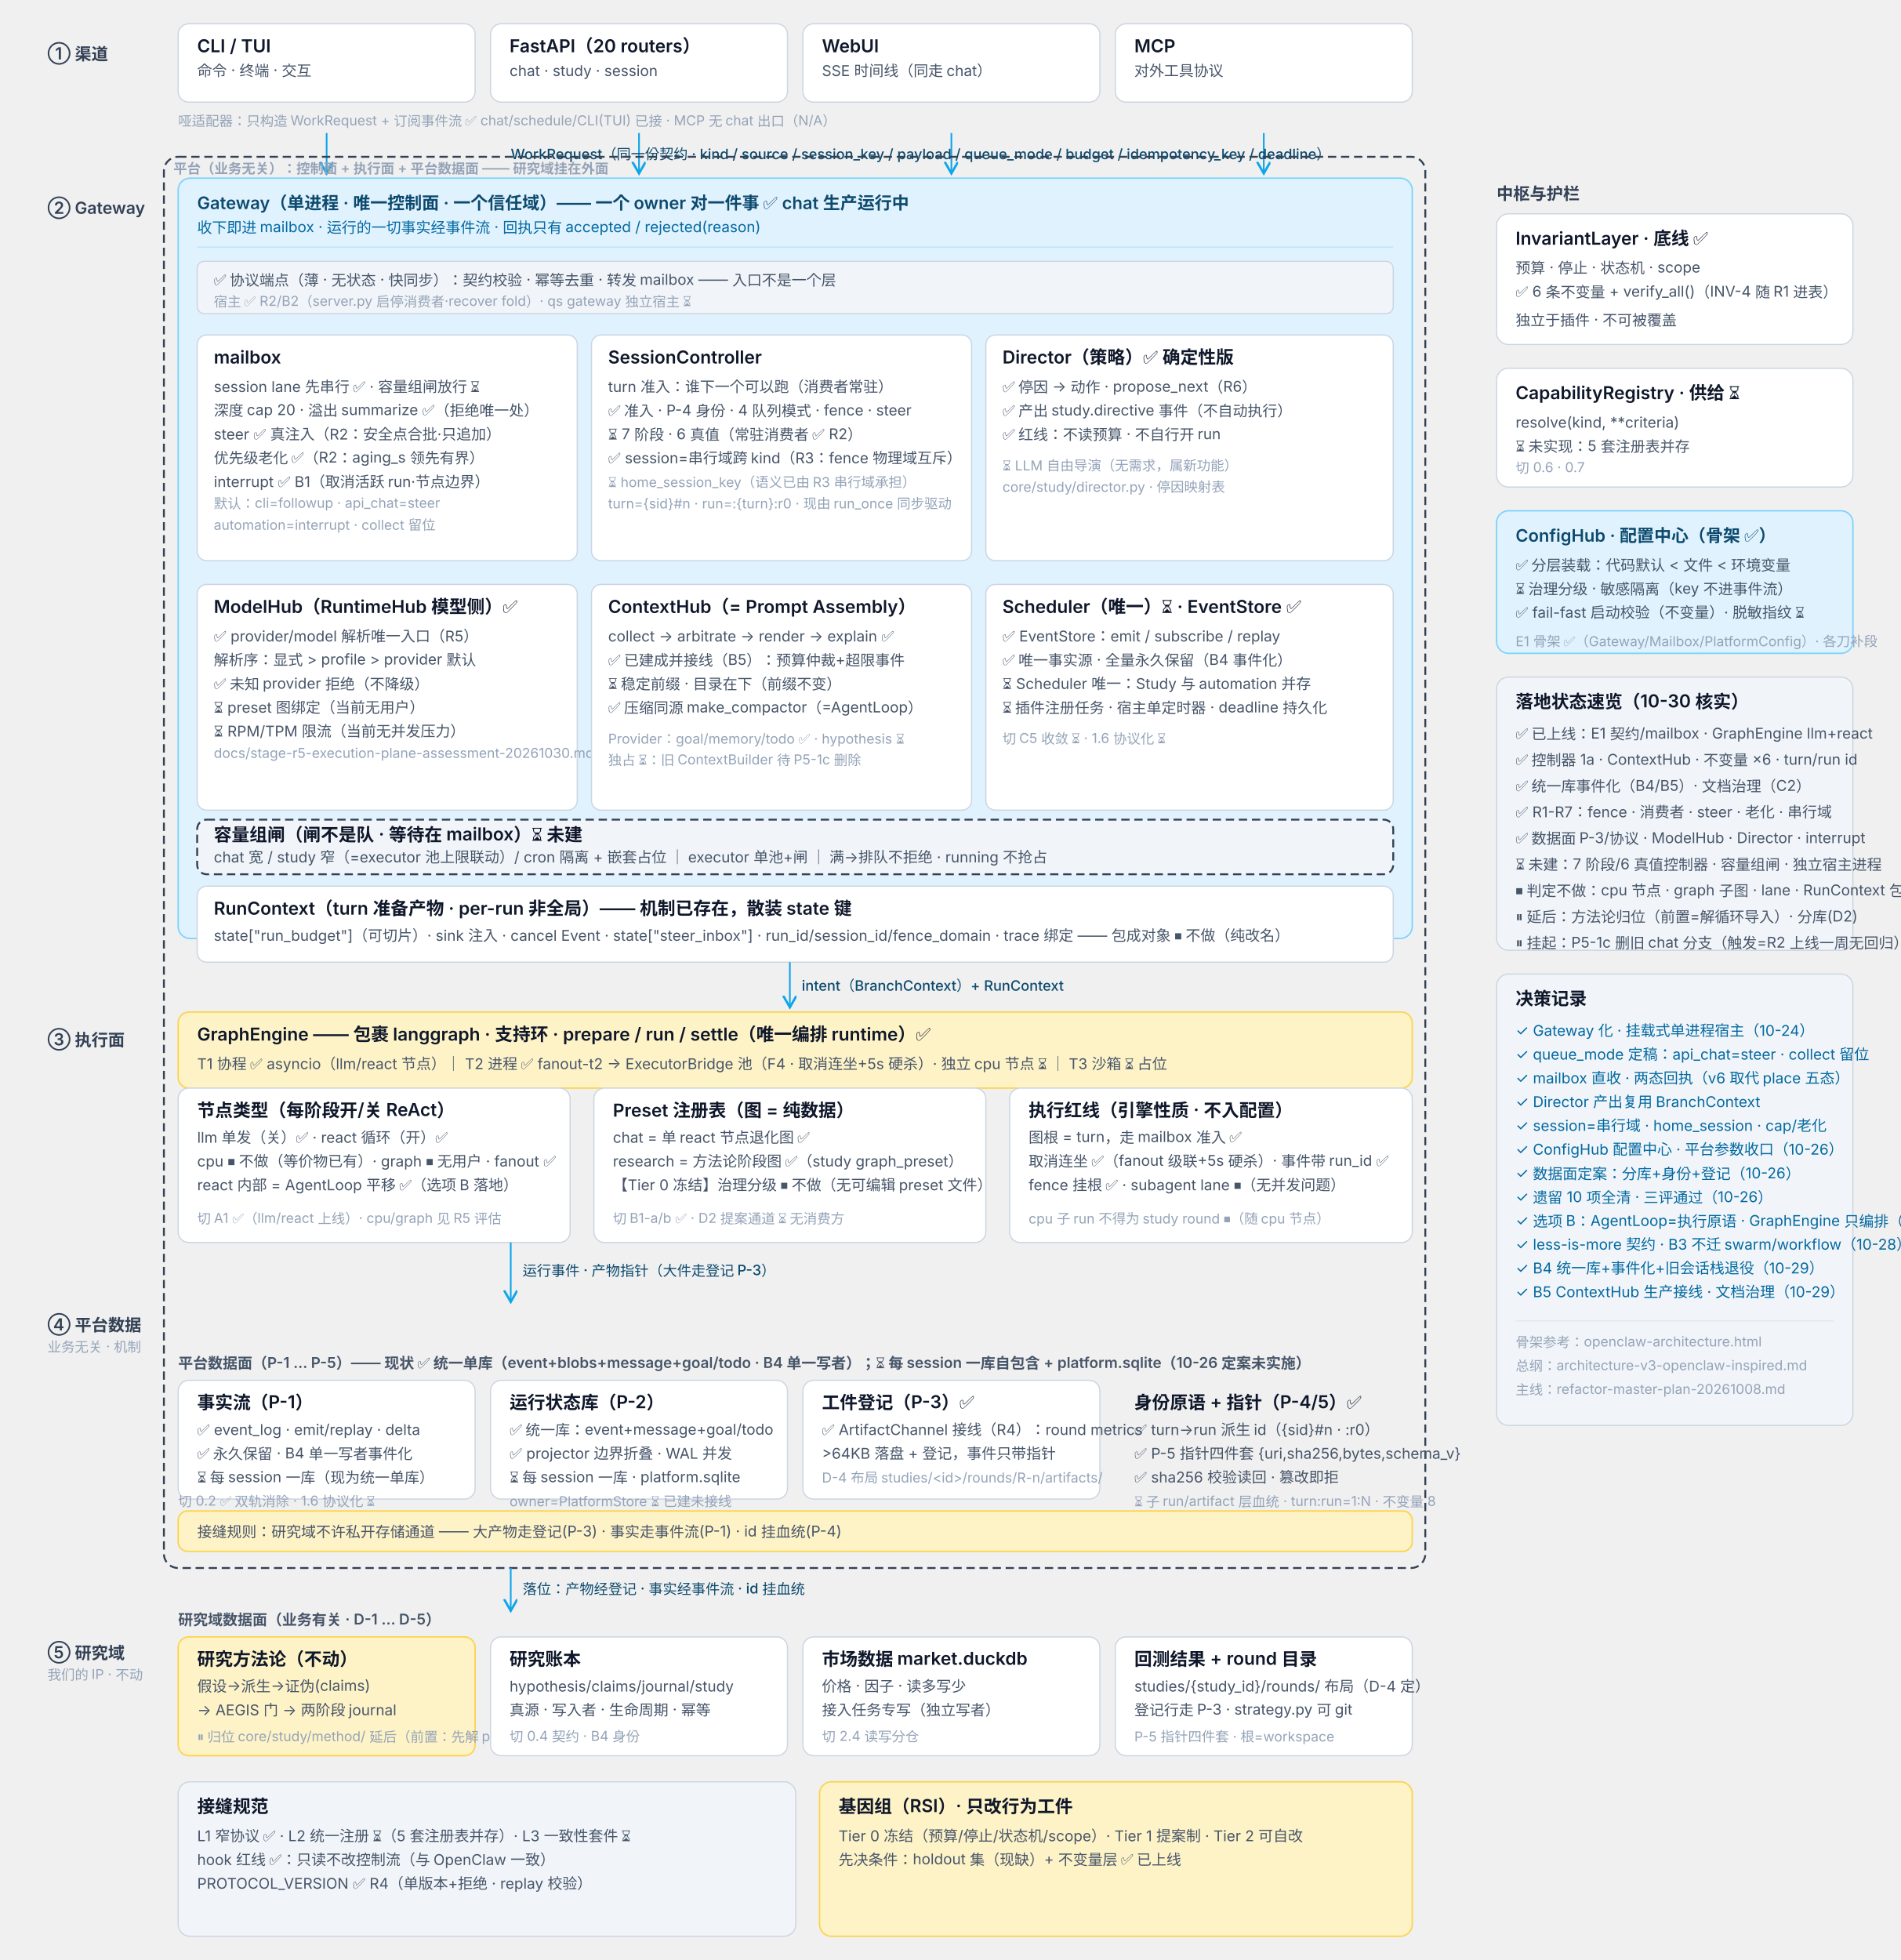
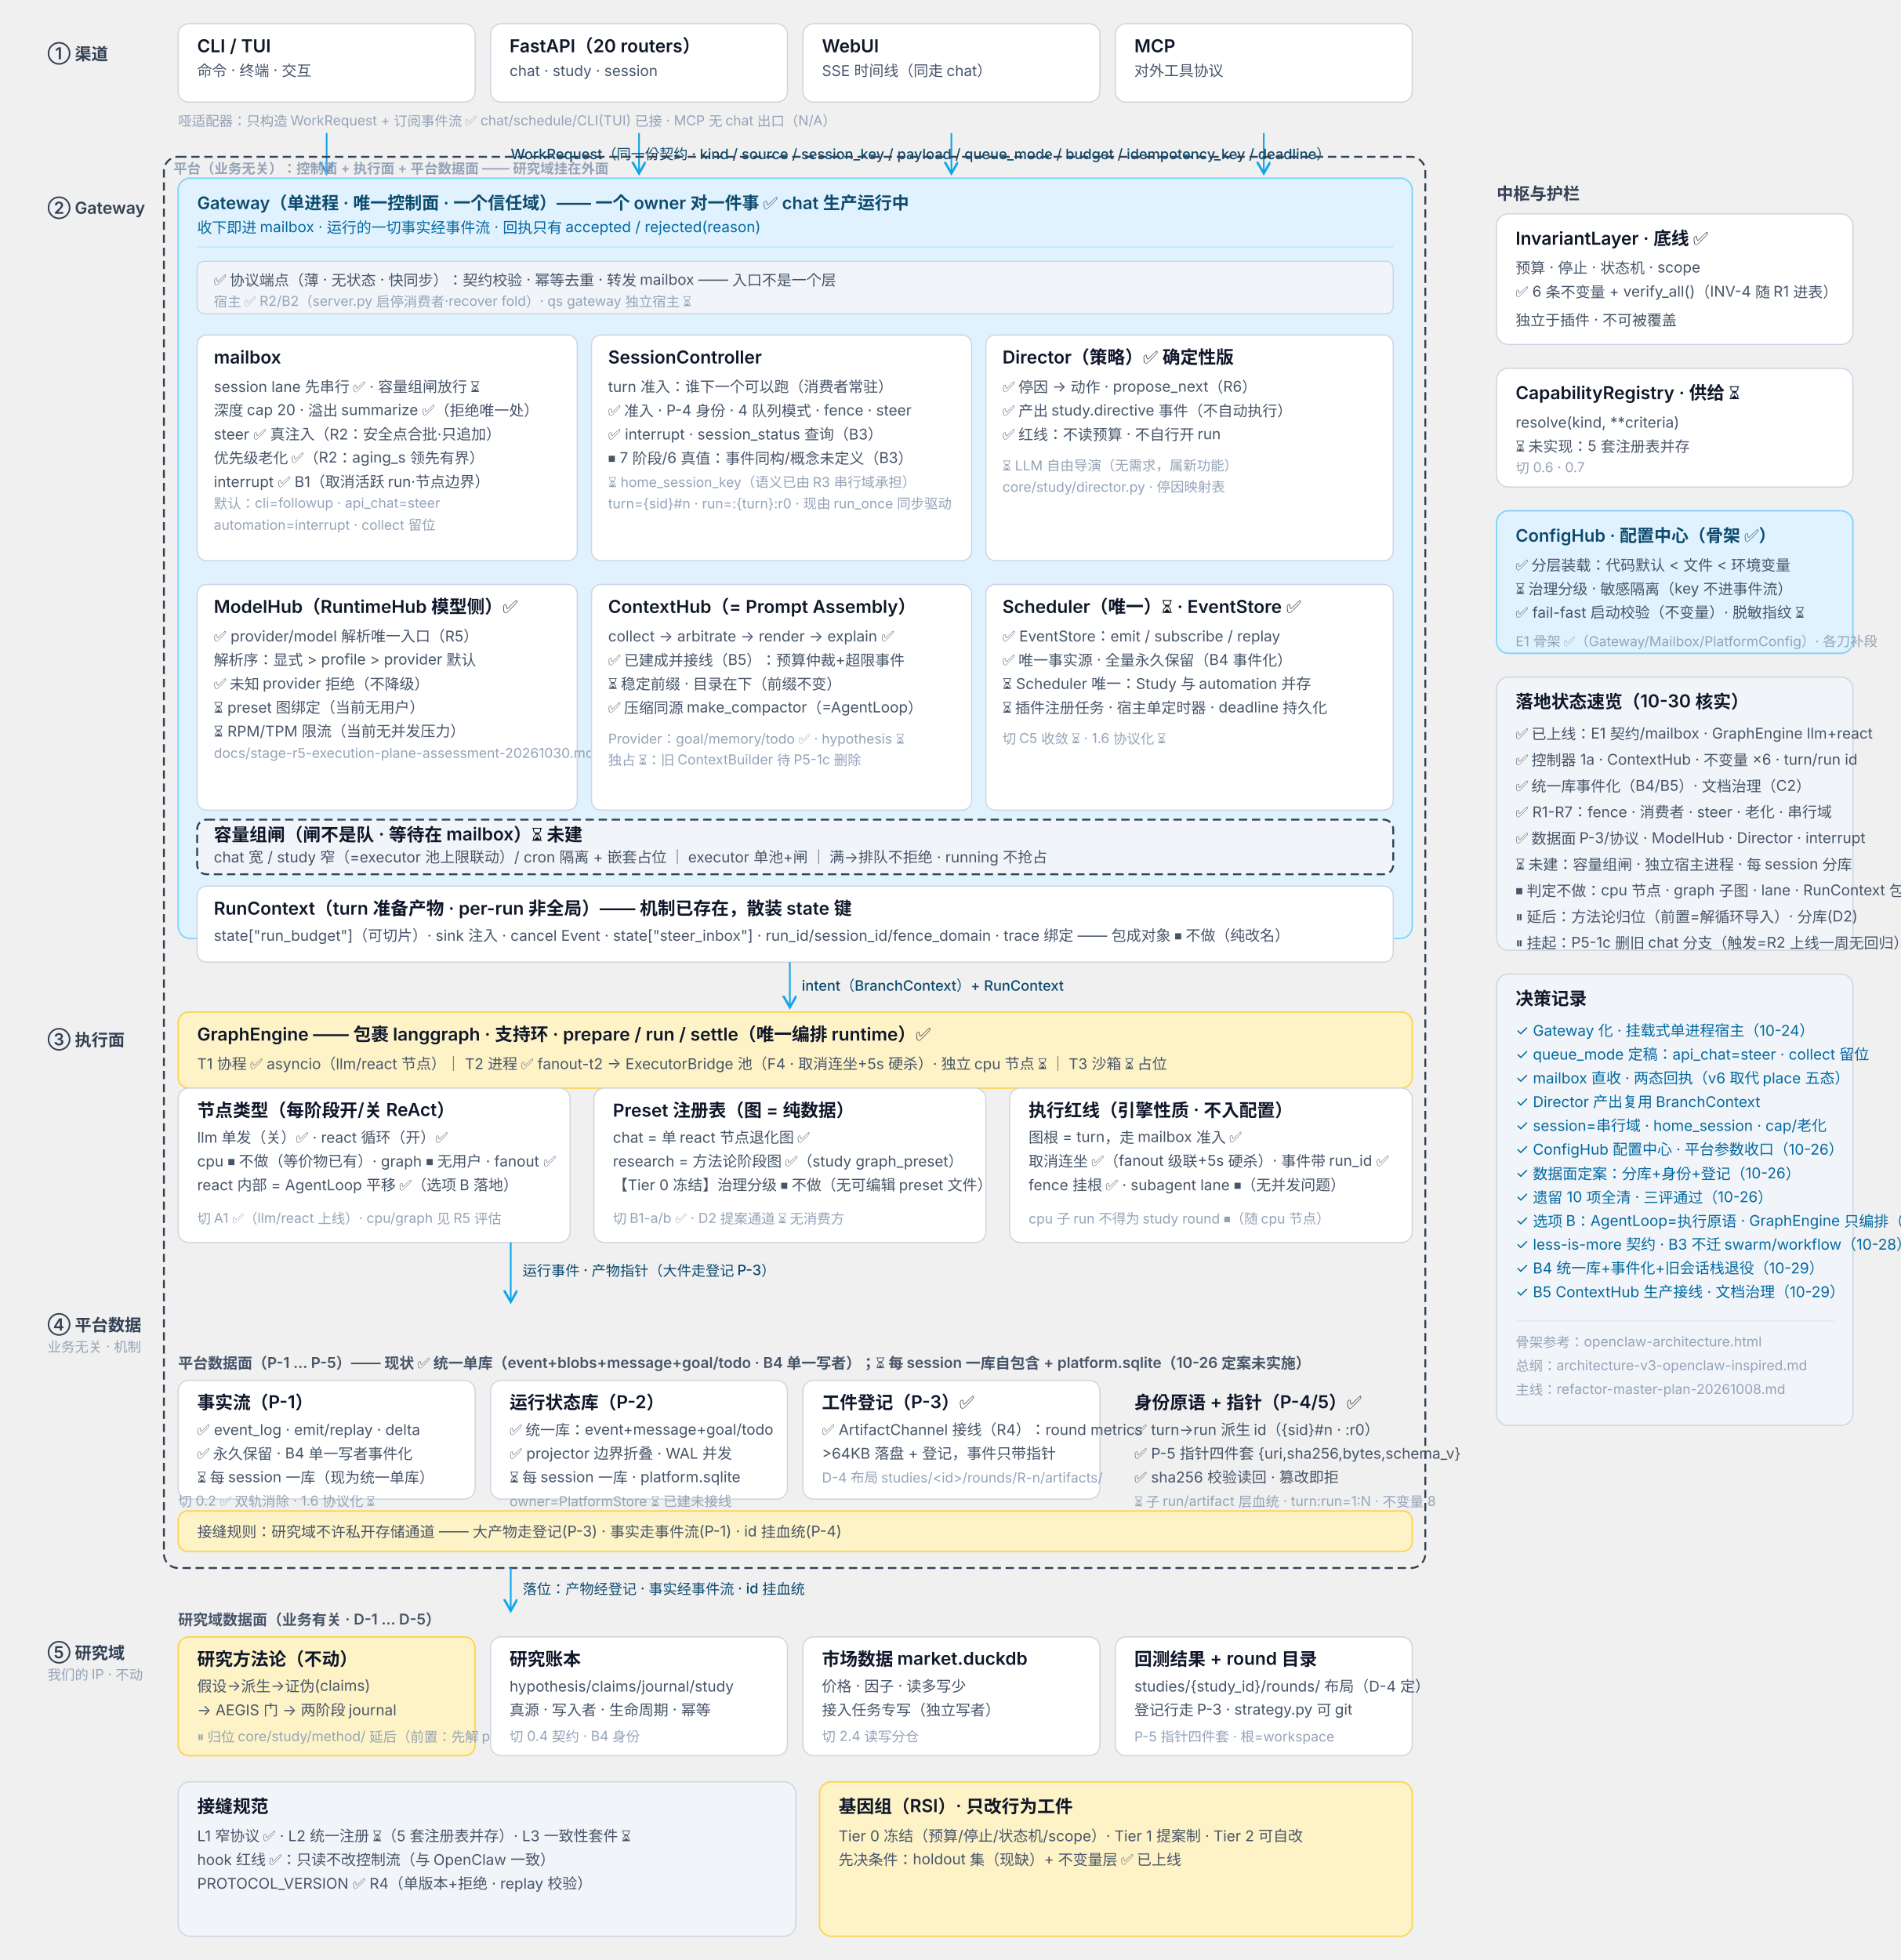
<svg xmlns="http://www.w3.org/2000/svg" viewBox="0 0 1600 1650" width="1600" height="1650" font-family="-apple-system, 'PingFang SC', 'Microsoft YaHei', sans-serif">
  <style>
    .lyr{font-size:14px;font-weight:600;fill:#334155}
    .bt{font-size:15px;font-weight:600;fill:#0f172a}
    .st{font-size:12.5px;fill:#475569}
    .sm{font-size:11.5px;fill:#94a3b8}
    .hub{font-size:14.5px;font-weight:600;fill:#0c4a6e}
    .hq{font-size:12.5px;fill:#0369a1}
    .flow-lbl{font-size:12px;font-weight:500;fill:#0c4a6e}
    .box{fill:#fff;stroke:#cbd5e1;stroke-width:1}
    .boxb{fill:#e0f2fe;stroke:#7dd3fc;stroke-width:1.2}
    .boxa{fill:#fef3c7;stroke:#fcd34d;stroke-width:1.2}
    .boxd{fill:#f1f5f9;stroke:#334155;stroke-width:1.6;stroke-dasharray:7 4}
    .boxg{fill:#f1f5f9;stroke:#cbd5e1;stroke-width:1}
    .arb{stroke:#0ea5e9;stroke-width:1.4;fill:none;marker-end:url(#a2)}
  </style>
  <defs>
    <marker id="a2" markerWidth="9" markerHeight="9" refX="7" refY="4" orient="auto">
      <path d="M0,0 L7,4 L0,8" fill="none" stroke="#0ea5e9" stroke-width="1.4" />
    </marker>
  </defs>
  <text x="40" y="50" class="lyr">① 渠道</text>
  <rect x="150" y="20" width="250" height="66" rx="9" class="box" />
  <text x="166" y="44" class="bt">CLI / TUI</text>
  <text x="166" y="64" class="st">命令 · 终端 · 交互</text>
  <rect x="413" y="20" width="250" height="66" rx="9" class="box" />
  <text x="429" y="44" class="bt">FastAPI（20 routers）</text>
  <text x="429" y="64" class="st">chat · study · session</text>
  <rect x="676" y="20" width="250" height="66" rx="9" class="box" />
  <text x="692" y="44" class="bt">WebUI</text>
  <text x="692" y="64" class="st">SSE 时间线（同走 chat）</text>
  <rect x="939" y="20" width="250" height="66" rx="9" class="box" />
  <text x="955" y="44" class="bt">MCP</text>
  <text x="955" y="64" class="st">对外工具协议</text>
  <text x="150" y="106" class="sm">哑适配器：只构造 WorkRequest + 订阅事件流 ✅ chat/schedule/CLI(TUI) 已接 · MCP 无 chat 出口（N/A）</text>
  <line x1="275" y1="112" x2="275" y2="146" class="arb" />
  <line x1="538" y1="112" x2="538" y2="146" class="arb" />
  <line x1="801" y1="112" x2="801" y2="146" class="arb" />
  <line x1="1064" y1="112" x2="1064" y2="146" class="arb" />
  <text x="430" y="134" class="flow-lbl">WorkRequest（同一份契约 · kind / source / session_key / payload / queue_mode / budget / idempotency_key / deadline）</text>
  <rect x="138" y="132" width="1062" height="1188" rx="12" class="boxd" style="fill:none" />
  <text x="146" y="146" class="sm" style="font-weight:600">平台（业务无关）：控制面 + 执行面 + 平台数据面 —— 研究域挂在外面</text>
  <text x="40" y="180" class="lyr">② Gateway</text>
  <rect x="150" y="150" width="1039" height="640" rx="10" class="boxb" />
  <text x="166" y="176" class="hub">Gateway（单进程 · 唯一控制面 · 一个信任域）—— 一个 owner 对一件事 ✅ chat 生产运行中</text>
  <text x="166" y="196" class="hq">收下即进 mailbox · 运行的一切事实经事件流 · 回执只有 accepted / rejected(reason)</text>
  <line x1="166" y1="208" x2="1173" y2="208" stroke="#bae6fd" />
  <rect x="166" y="220" width="1007" height="44" rx="6" class="boxg" />
  <text x="180" y="240" class="st">✅ 协议端点（薄 · 无状态 · 快同步）：契约校验 · 幂等去重 · 转发 mailbox —— 入口不是一个层</text>
  <text x="180" y="258" class="sm">宿主 ✅ R2/B2（server.py 启停消费者·recover fold）· qs gateway 独立宿主 ⏳</text>
  <rect x="166" y="282" width="320" height="190" rx="8" class="box" />
  <text x="180" y="306" class="bt">mailbox</text>
  <text x="180" y="330" class="st">session lane 先串行 ✅ · 容量组闸放行 ⏳</text>
  <text x="180" y="350" class="st">深度 cap 20 · 溢出 summarize ✅（拒绝唯一处）</text>
  <text x="180" y="370" class="st">steer ✅ 真注入（R2：安全点合批·只追加）</text>
  <text x="180" y="390" class="st">优先级老化 ✅（R2：aging_s 领先有界）</text>
  <text x="180" y="410" class="st">interrupt ✅ B1（取消活跃 run·节点边界）</text>
  <text x="180" y="428" class="sm">默认：cli=followup · api_chat=steer</text>
  <text x="180" y="446" class="sm">automation=interrupt · collect 留位</text>
  <rect x="498" y="282" width="320" height="190" rx="8" class="box" />
  <text x="512" y="306" class="bt">SessionController</text>
  <text x="512" y="330" class="st">turn 准入：谁下一个可以跑（消费者常驻）</text>
  <text x="512" y="350" class="st">✅ 准入 · P-4 身份 · 4 队列模式 · fence · steer</text>
-   <text x="512" y="370" class="st">⏳ 7 阶段 · 6 真值（常驻消费者 ✅ R2）</text>
-   <text x="512" y="390" class="st">✅ session=串行域跨 kind（R3：fence 物理域互斥）</text>
+   <text x="512" y="370" class="st">✅ interrupt · session_status 查询（B3）</text>
+   <text x="512" y="390" class="st">⏹ 7 阶段/6 真值：事件同构/概念未定义（B3）</text>
  <text x="512" y="410" class="sm">⏳ home_session_key（语义已由 R3 串行域承担）</text>
  <text x="512" y="428" class="sm">turn={sid}#n · run=:{turn}:r0 · 现由 run_once 同步驱动</text>
  <rect x="830" y="282" width="343" height="190" rx="8" class="box" />
  <text x="844" y="306" class="bt">Director（策略）✅ 确定性版</text>
  <text x="844" y="330" class="st">✅ 停因 → 动作 · propose_next（R6）</text>
  <text x="844" y="350" class="st">✅ 产出 study.directive 事件（不自动执行）</text>
  <text x="844" y="370" class="st">✅ 红线：不读预算 · 不自行开 run</text>
  <text x="844" y="396" class="sm">⏳ LLM 自由导演（无需求，属新功能）</text>
  <text x="844" y="414" class="sm">core/study/director.py · 停因映射表</text>
  <rect x="166" y="492" width="320" height="190" rx="8" class="box" />
  <text x="180" y="516" class="bt">ModelHub（RuntimeHub 模型侧）✅</text>
  <text x="180" y="540" class="st">✅ provider/model 解析唯一入口（R5）</text>
  <text x="180" y="560" class="st">解析序：显式 &gt; profile &gt; provider 默认</text>
  <text x="180" y="580" class="st">✅ 未知 provider 拒绝（不降级）</text>
  <text x="180" y="600" class="st">⏳ preset 图绑定（当前无用户）</text>
  <text x="180" y="620" class="st">⏳ RPM/TPM 限流（当前无并发压力）</text>
  <text x="180" y="638" class="sm">docs/stage-r5-execution-plane-assessment-20261030.md</text>
  <rect x="498" y="492" width="320" height="190" rx="8" class="box" />
  <text x="512" y="516" class="bt">ContextHub（= Prompt Assembly）</text>
  <text x="512" y="540" class="st">collect → arbitrate → render → explain ✅</text>
  <text x="512" y="560" class="st">✅ 已建成并接线（B5）：预算仲裁+超限事件</text>
  <text x="512" y="580" class="st">⏳ 稳定前缀 · 目录在下（前缀不变）</text>
  <text x="512" y="600" class="st">✅ 压缩同源 make_compactor（=AgentLoop）</text>
  <text x="512" y="626" class="sm">Provider：goal/memory/todo ✅ · hypothesis ⏳</text>
  <text x="512" y="644" class="sm">独占 ⏳：旧 ContextBuilder 待 P5-1c 删除</text>
  <rect x="830" y="492" width="343" height="190" rx="8" class="box" />
  <text x="844" y="516" class="bt">Scheduler（唯一）⏳ · EventStore ✅</text>
  <text x="844" y="540" class="st">✅ EventStore：emit / subscribe / replay</text>
  <text x="844" y="560" class="st">✅ 唯一事实源 · 全量永久保留（B4 事件化）</text>
  <text x="844" y="580" class="st">⏳ Scheduler 唯一：Study 与 automation 并存</text>
  <text x="844" y="600" class="st">⏳ 插件注册任务 · 宿主单定时器 · deadline 持久化</text>
  <text x="844" y="626" class="sm">切 C5 收敛 ⏳ · 1.6 协议化 ⏳</text>
  <rect x="166" y="746" width="1007" height="64" rx="8" class="box" />
  <text x="180" y="770" class="bt">RunContext（turn 准备产物 · per-run 非全局）—— 机制已存在，散装 state 键</text>
  <text x="180" y="792" class="st">state["run_budget"]（可切片）· sink 注入 · cancel Event · state["steer_inbox"] · run_id/session_id/fence_domain · trace 绑定 —— 包成对象 ⏹ 不做（纯改名）</text>
  <rect x="166" y="690" width="1007" height="46" rx="8" class="boxd" />
  <text x="180" y="708" class="bt">容量组闸（闸不是队 · 等待在 mailbox）⏳ 未建</text>
  <text x="180" y="726" class="st">chat 宽 / study 窄（=executor 池上限联动）/ cron 隔离 + 嵌套占位 ｜ executor 单池+闸 ｜ 满→排队不拒绝 · running 不抢占</text>
  <line x1="665" y1="810" x2="665" y2="848" class="arb" />
  <text x="675" y="834" class="flow-lbl">intent（BranchContext）+ RunContext</text>
  <text x="40" y="880" class="lyr">③ 执行面</text>
  <rect x="150" y="852" width="1039" height="64" rx="9" class="boxa" />
  <text x="166" y="876" class="bt">GraphEngine —— 包裹 langgraph · 支持环 · prepare / run / settle（唯一编排 runtime）✅</text>
  <text x="166" y="900" class="st">T1 协程 ✅ asyncio（llm/react 节点）｜ T2 进程 ✅ fanout-t2 → ExecutorBridge 池（F4 · 取消连坐+5s 硬杀）· 独立 cpu 节点 ⏳ ｜ T3 沙箱 ⏳ 占位</text>
  <rect x="150" y="916" width="330" height="130" rx="9" class="box" />
  <text x="166" y="940" class="bt">节点类型（每阶段开/关 ReAct）</text>
  <text x="166" y="962" class="st">llm 单发（关）✅ · react 循环（开）✅</text>
  <text x="166" y="982" class="st">cpu ⏹ 不做（等价物已有）· graph ⏹ 无用户 · fanout ✅</text>
  <text x="166" y="1002" class="st">react 内部 = AgentLoop 平移 ✅（选项 B 落地）</text>
  <text x="166" y="1030" class="sm">切 A1 ✅（llm/react 上线）· cpu/graph 见 R5 评估</text>
  <rect x="500" y="916" width="330" height="130" rx="9" class="box" />
  <text x="516" y="940" class="bt">Preset 注册表（图 = 纯数据）</text>
  <text x="516" y="962" class="st">chat = 单 react 节点退化图 ✅</text>
  <text x="516" y="982" class="st">research = 方法论阶段图 ✅（study graph_preset）</text>
  <text x="516" y="1002" class="st">【Tier 0 冻结】治理分级 ⏹ 不做（无可编辑 preset 文件）</text>
  <text x="516" y="1030" class="sm">切 B1-a/b ✅ · D2 提案通道 ⏳ 无消费方</text>
  <rect x="850" y="916" width="339" height="130" rx="9" class="box" />
  <text x="866" y="940" class="bt">执行红线（引擎性质 · 不入配置）</text>
  <text x="866" y="962" class="st">图根 = turn，走 mailbox 准入 ✅</text>
  <text x="866" y="982" class="st">取消连坐 ✅（fanout 级联+5s 硬杀）· 事件带 run_id ✅</text>
  <text x="866" y="1002" class="st">fence 挂根 ✅ · subagent lane ⏹（无并发问题）</text>
  <text x="866" y="1030" class="sm">cpu 子 run 不得为 study round ⏹（随 cpu 节点）</text>
  <line x1="430" y1="1046" x2="430" y2="1096" class="arb" />
  <text x="440" y="1074" class="flow-lbl">运行事件 · 产物指针（大件走登记 P-3）</text>
  <text x="40" y="1120" class="lyr">④ 平台数据</text>
  <text x="40" y="1138" class="sm">业务无关 · 机制</text>
  <text x="150" y="1152" class="st" style="font-weight:600">平台数据面（P-1 … P-5）—— 现状 ✅ 统一单库（event+blobs+message+goal/todo · B4 单一写者）；⏳ 每 session 一库自包含 + platform.sqlite（10-26 定案未实施）</text>
  <rect x="150" y="1162" width="250" height="100" rx="9" class="box" />
  <text x="166" y="1186" class="bt">事实流（P-1）</text>
  <text x="166" y="1208" class="st">✅ event_log · emit/replay · delta</text>
  <text x="166" y="1228" class="st">✅ 永久保留 · B4 单一写者事件化</text>
  <text x="166" y="1248" class="st">⏳ 每 session 一库（现为统一单库）</text>
  <text x="150" y="1268" class="sm">切 0.2 ✅ 双轨消除 · 1.6 协议化 ⏳</text>
  <rect x="413" y="1162" width="250" height="100" rx="9" class="box" />
  <text x="429" y="1186" class="bt">运行状态库（P-2）</text>
  <text x="429" y="1208" class="st">✅ 统一库：event+message+goal/todo</text>
  <text x="429" y="1228" class="st">✅ projector 边界折叠 · WAL 并发</text>
  <text x="429" y="1248" class="st">⏳ 每 session 一库 · platform.sqlite</text>
  <text x="429" y="1268" class="sm">owner=PlatformStore ⏳ 已建未接线</text>
  <rect x="676" y="1162" width="250" height="100" rx="9" class="box" />
  <text x="692" y="1186" class="bt">工件登记（P-3）✅</text>
  <text x="692" y="1208" class="st">✅ ArtifactChannel 接线（R4）：round metrics</text>
  <text x="692" y="1228" class="st">&gt;64KB 落盘 + 登记，事件只带指针</text>
  <text x="692" y="1248" class="sm">D-4 布局 studies/&lt;id&gt;/rounds/R-n/artifacts/</text>
  <text x="955" y="1186" class="bt">身份原语 + 指针（P-4/5）✅</text>
  <text x="955" y="1208" class="st">✅ turn→run 派生 id（{sid}#n · :r0）</text>
  <text x="955" y="1228" class="st">✅ P-5 指针四件套 {uri,sha256,bytes,schema_v}</text>
  <text x="955" y="1248" class="st">✅ sha256 校验读回 · 篡改即拒</text>
  <text x="955" y="1268" class="sm">⏳ 子 run/artifact 层血统 · turn:run=1:N · 不变量 8</text>
  <rect x="150" y="1272" width="1039" height="34" rx="8" class="boxa" />
  <text x="166" y="1294" class="st">接缝规则：研究域不许私开存储通道 —— 大产物走登记(P-3) · 事实走事件流(P-1) · id 挂血统(P-4)</text>
  <line x1="430" y1="1320" x2="430" y2="1356" class="arb" />
  <text x="440" y="1342" class="flow-lbl">落位：产物经登记 · 事实经事件流 · id 挂血统</text>
  <text x="40" y="1396" class="lyr">⑤ 研究域</text>
  <text x="40" y="1414" class="sm">我们的 IP · 不动</text>
  <text x="150" y="1368" class="st" style="font-weight:600">研究域数据面（业务有关 · D-1 … D-5）</text>
  <rect x="150" y="1378" width="250" height="100" rx="9" class="boxa" />
  <text x="166" y="1402" class="bt">研究方法论（不动）</text>
  <text x="166" y="1424" class="st">假设→派生→证伪(claims)</text>
  <text x="166" y="1444" class="st">→ AEGIS 门 → 两阶段 journal</text>
  <text x="166" y="1466" class="sm">⏸ 归位 core/study/method/ 延后（前置：先解 phase_engine↔runner 循环导入）</text>
  <rect x="413" y="1378" width="250" height="100" rx="9" class="box" />
  <text x="429" y="1402" class="bt">研究账本</text>
  <text x="429" y="1424" class="st">hypothesis/claims/journal/study</text>
  <text x="429" y="1444" class="st">真源 · 写入者 · 生命周期 · 幂等</text>
  <text x="429" y="1466" class="sm">切 0.4 契约 · B4 身份</text>
  <rect x="676" y="1378" width="250" height="100" rx="9" class="box" />
  <text x="692" y="1402" class="bt">市场数据 market.duckdb</text>
  <text x="692" y="1424" class="st">价格 · 因子 · 读多写少</text>
  <text x="692" y="1444" class="st">接入任务专写（独立写者）</text>
  <text x="692" y="1466" class="sm">切 2.4 读写分仓</text>
  <rect x="939" y="1378" width="250" height="100" rx="9" class="box" />
  <text x="955" y="1402" class="bt">回测结果 + round 目录</text>
  <text x="955" y="1424" class="st">studies/{study_id}/rounds/ 布局（D-4 定）</text>
  <text x="955" y="1444" class="st">登记行走 P-3 · strategy.py 可 git</text>
  <text x="955" y="1466" class="sm">P-5 指针四件套 · 根=workspace</text>
  <rect x="150" y="1500" width="520" height="130" rx="10" class="boxg" />
  <text x="166" y="1526" class="bt">接缝规范</text>
  <text x="166" y="1550" class="st">L1 窄协议 ✅ · L2 统一注册 ⏳（5 套注册表并存）· L3 一致性套件 ⏳</text>
  <text x="166" y="1570" class="st">hook 红线 ✅：只读不改控制流（与 OpenClaw 一致）</text>
  <text x="166" y="1590" class="st">PROTOCOL_VERSION ✅ R4（单版本+拒绝 · replay 校验）</text>
  <rect x="690" y="1500" width="499" height="130" rx="10" class="boxa" />
  <text x="706" y="1526" class="bt">基因组（RSI）· 只改行为工件</text>
  <text x="706" y="1550" class="st">Tier 0 冻结（预算/停止/状态机/scope）· Tier 1 提案制 · Tier 2 可自改</text>
  <text x="706" y="1570" class="st">先决条件：holdout 集（现缺）+ 不变量层 ✅ 已上线</text>
  <text x="1260" y="168" class="lyr">中枢与护栏</text>
  <rect x="1260" y="180" width="300" height="110" rx="10" class="box" />
  <text x="1276" y="206" class="bt">InvariantLayer · 底线 ✅</text>
  <text x="1276" y="230" class="st">预算 · 停止 · 状态机 · scope</text>
  <text x="1276" y="250" class="st">✅ 6 条不变量 + verify_all()（INV-4 随 R1 进表）</text>
  <text x="1276" y="274" class="st">独立于插件 · 不可被覆盖</text>
  <rect x="1260" y="310" width="300" height="100" rx="10" class="box" />
  <text x="1276" y="336" class="bt">CapabilityRegistry · 供给 ⏳</text>
  <text x="1276" y="360" class="st">resolve(kind, **criteria)</text>
  <text x="1276" y="380" class="st">⏳ 未实现：5 套注册表并存</text>
  <text x="1276" y="398" class="sm">切 0.6 · 0.7</text>
  <rect x="1260" y="430" width="300" height="120" rx="10" class="boxb" />
  <text x="1276" y="456" class="hub">ConfigHub · 配置中心（骨架 ✅）</text>
  <text x="1276" y="480" class="st">✅ 分层装载：代码默认 &lt; 文件 &lt; 环境变量</text>
  <text x="1276" y="500" class="st">⏳ 治理分级 · 敏感隔离（key 不进事件流）</text>
  <text x="1276" y="520" class="st">✅ fail-fast 启动校验（不变量）· 脱敏指纹 ⏳</text>
  <text x="1276" y="544" class="sm">E1 骨架 ✅（Gateway/Mailbox/PlatformConfig）· 各刀补段</text>
  <rect x="1260" y="570" width="300" height="230" rx="10" class="boxg" />
  <text x="1276" y="596" class="bt">落地状态速览（10-30 核实）</text>
  <text x="1276" y="622" class="st">✅ 已上线：E1 契约/mailbox · GraphEngine llm+react</text>
  <text x="1276" y="644" class="st">✅ 控制器 1a · ContextHub · 不变量 ×6 · turn/run id</text>
  <text x="1276" y="666" class="st">✅ 统一库事件化（B4/B5）· 文档治理（C2）</text>
  <text x="1276" y="688" class="st">✅ R1-R7：fence · 消费者 · steer · 老化 · 串行域</text>
  <text x="1276" y="710" class="st">✅ 数据面 P-3/协议 · ModelHub · Director · interrupt</text>
-   <text x="1276" y="732" class="st">⏳ 未建：7 阶段/6 真值控制器 · 容量组闸 · 独立宿主进程</text>
+   <text x="1276" y="732" class="st">⏳ 未建：容量组闸 · 独立宿主进程 · 每 session 分库</text>
  <text x="1276" y="754" class="st">⏹ 判定不做：cpu 节点 · graph 子图 · lane · RunContext 包</text>
  <text x="1276" y="776" class="st">⏸ 延后：方法论归位（前置=解循环导入）· 分库(D2)</text>
  <text x="1276" y="798" class="st">⏸ 挂起：P5-1c 删旧 chat 分支（触发=R2 上线一周无回归）</text>
  <rect x="1260" y="820" width="300" height="380" rx="10" class="boxg" />
  <text x="1276" y="846" class="bt">决策记录</text>
  <text x="1276" y="872" class="st" style="fill:#0369a1">✓ Gateway 化 · 挂载式单进程宿主（10-24）</text>
  <text x="1276" y="892" class="st" style="fill:#0369a1">✓ queue_mode 定稿：api_chat=steer · collect 留位</text>
  <text x="1276" y="912" class="st" style="fill:#0369a1">✓ mailbox 直收 · 两态回执（v6 取代 place 五态）</text>
  <text x="1276" y="932" class="st" style="fill:#0369a1">✓ Director 产出复用 BranchContext</text>
  <text x="1276" y="952" class="st" style="fill:#0369a1">✓ session=串行域 · home_session · cap/老化</text>
  <text x="1276" y="972" class="st" style="fill:#0369a1">✓ ConfigHub 配置中心 · 平台参数收口（10-26）</text>
  <text x="1276" y="992" class="st" style="fill:#0369a1">✓ 数据面定案：分库+身份+登记（10-26）</text>
  <text x="1276" y="1012" class="st" style="fill:#0369a1">✓ 遗留 10 项全清 · 三评通过（10-26）</text>
  <text x="1276" y="1032" class="st" style="fill:#0369a1">✓ 选项 B：AgentLoop=执行原语 · GraphEngine 只编排（10-28）</text>
  <text x="1276" y="1052" class="st" style="fill:#0369a1">✓ less-is-more 契约 · B3 不迁 swarm/workflow（10-28）</text>
  <text x="1276" y="1072" class="st" style="fill:#0369a1">✓ B4 统一库+事件化+旧会话栈退役（10-29）</text>
  <text x="1276" y="1092" class="st" style="fill:#0369a1">✓ B5 ContextHub 生产接线 · 文档治理（10-29）</text>
  <line x1="1276" y1="1112" x2="1544" y2="1112" stroke="#e2e8f0" />
  <text x="1276" y="1134" class="sm">骨架参考：openclaw-architecture.html</text>
  <text x="1276" y="1154" class="sm">总纲：architecture-v3-openclaw-inspired.md</text>
  <text x="1276" y="1174" class="sm">主线：refactor-master-plan-20261008.md</text>
</svg>
